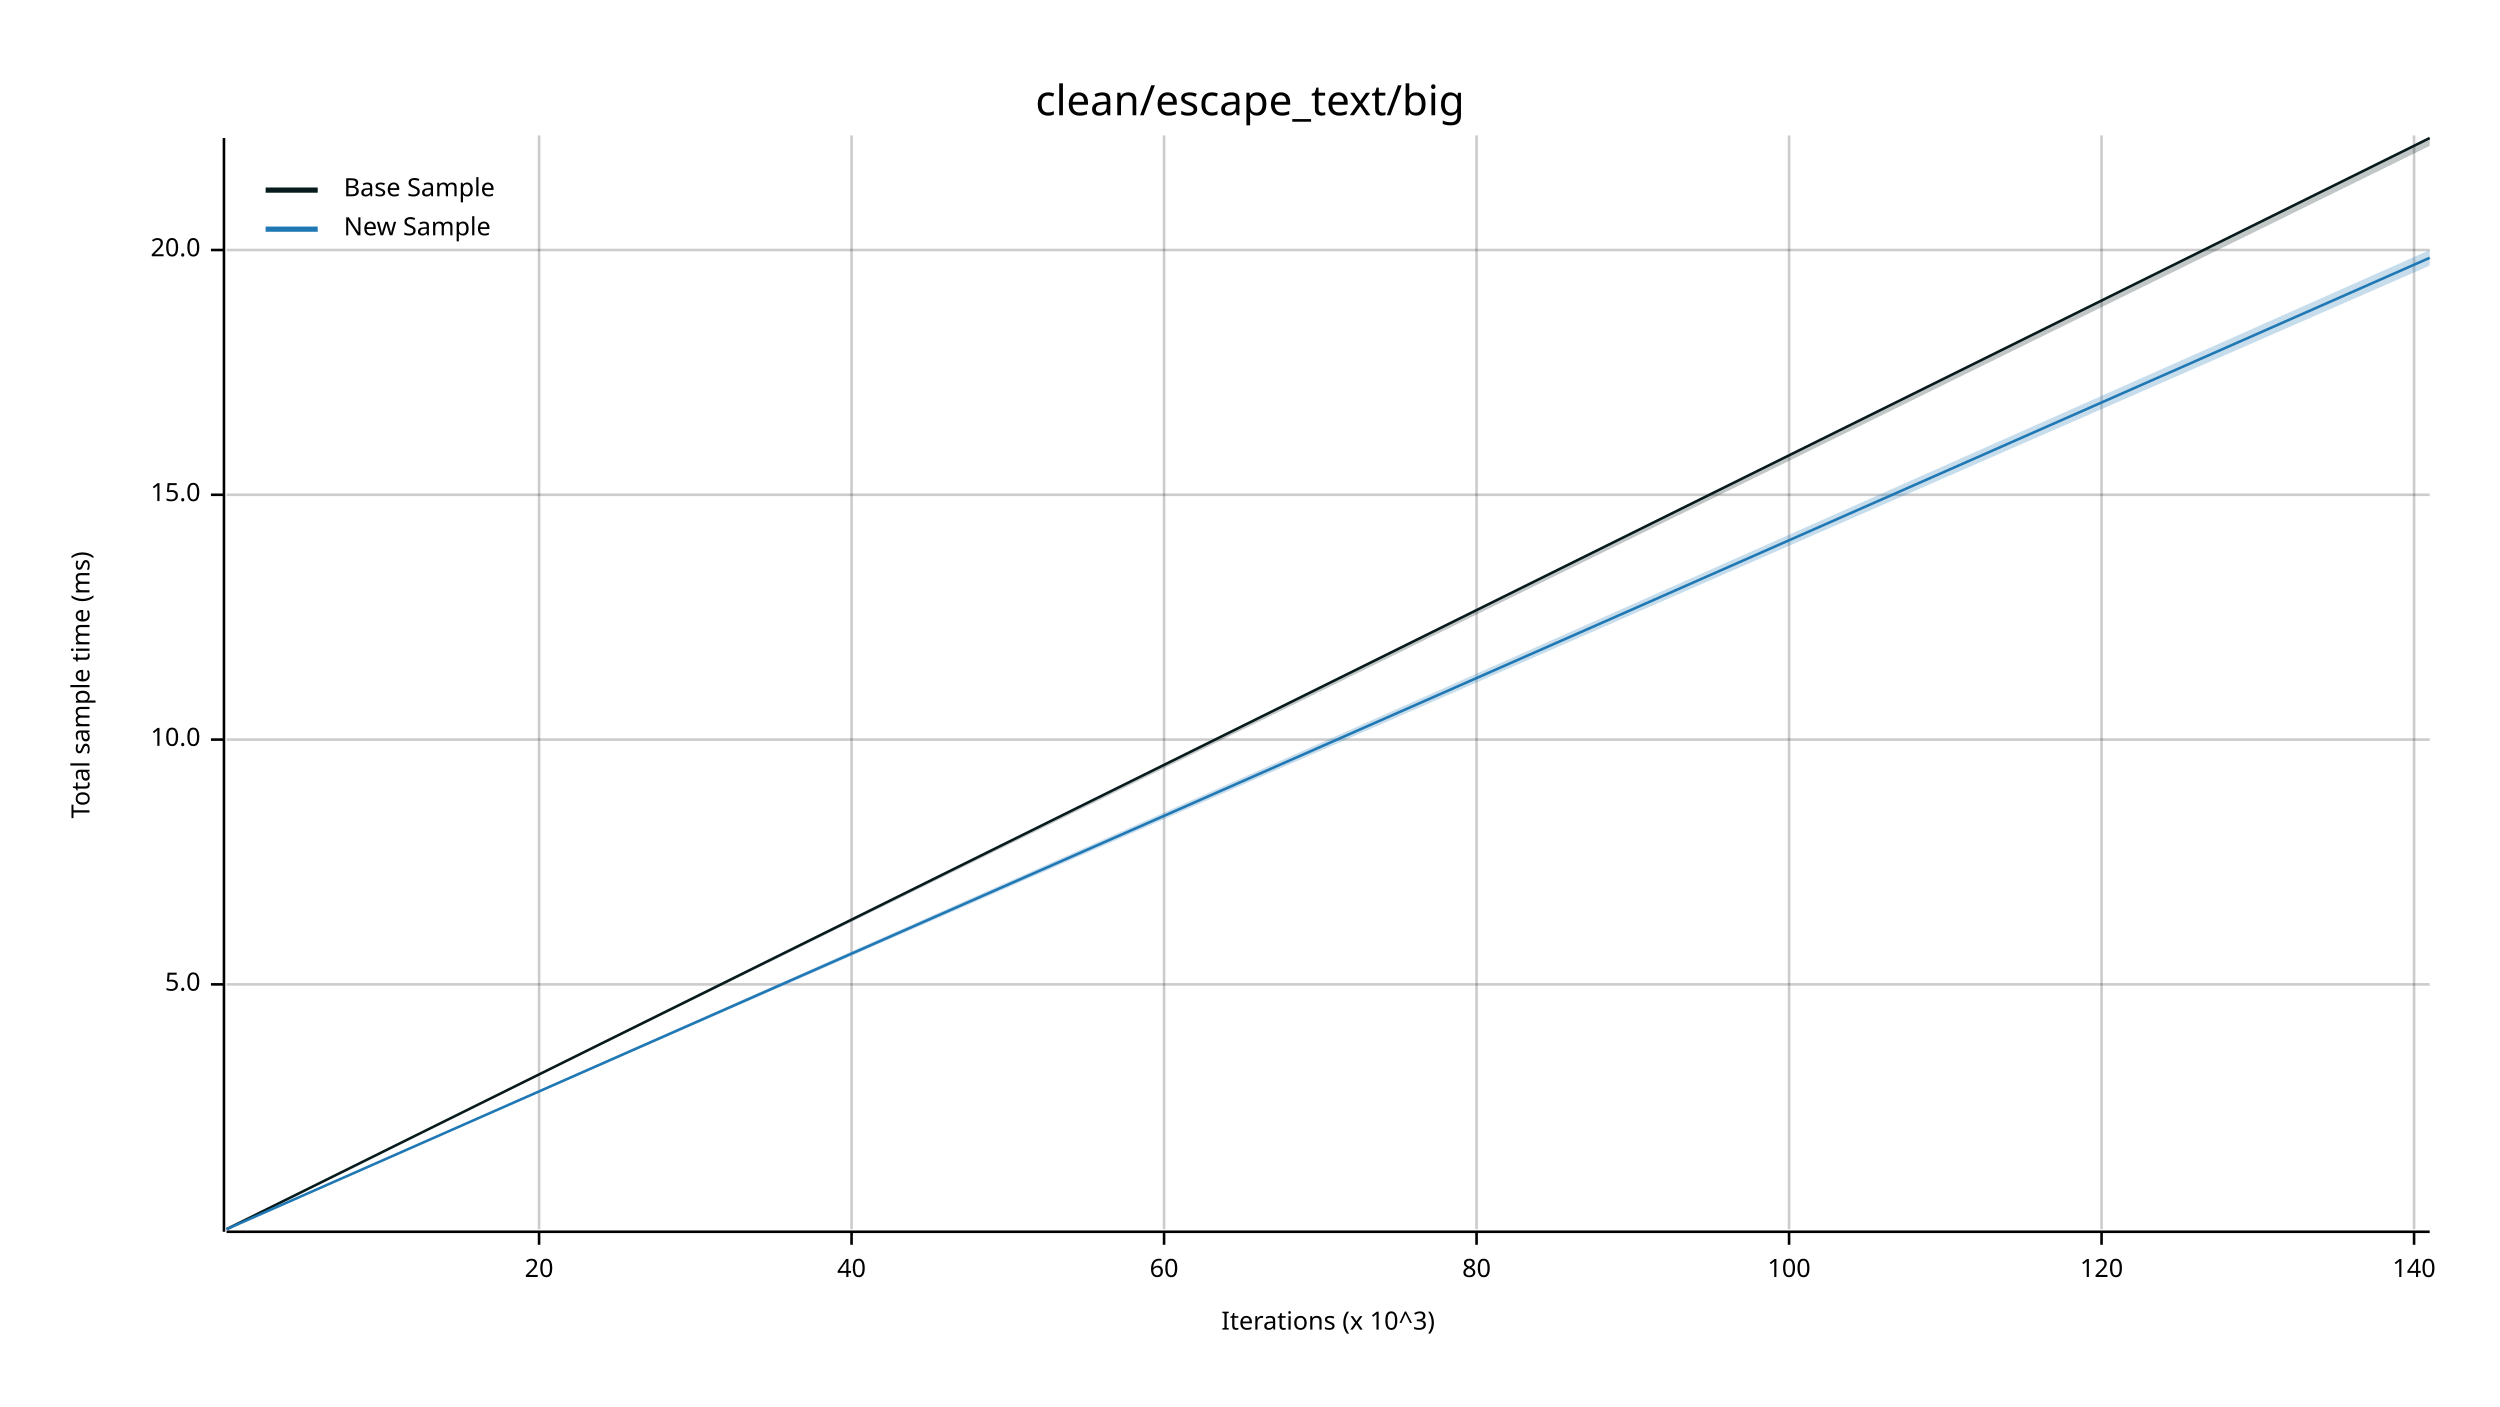
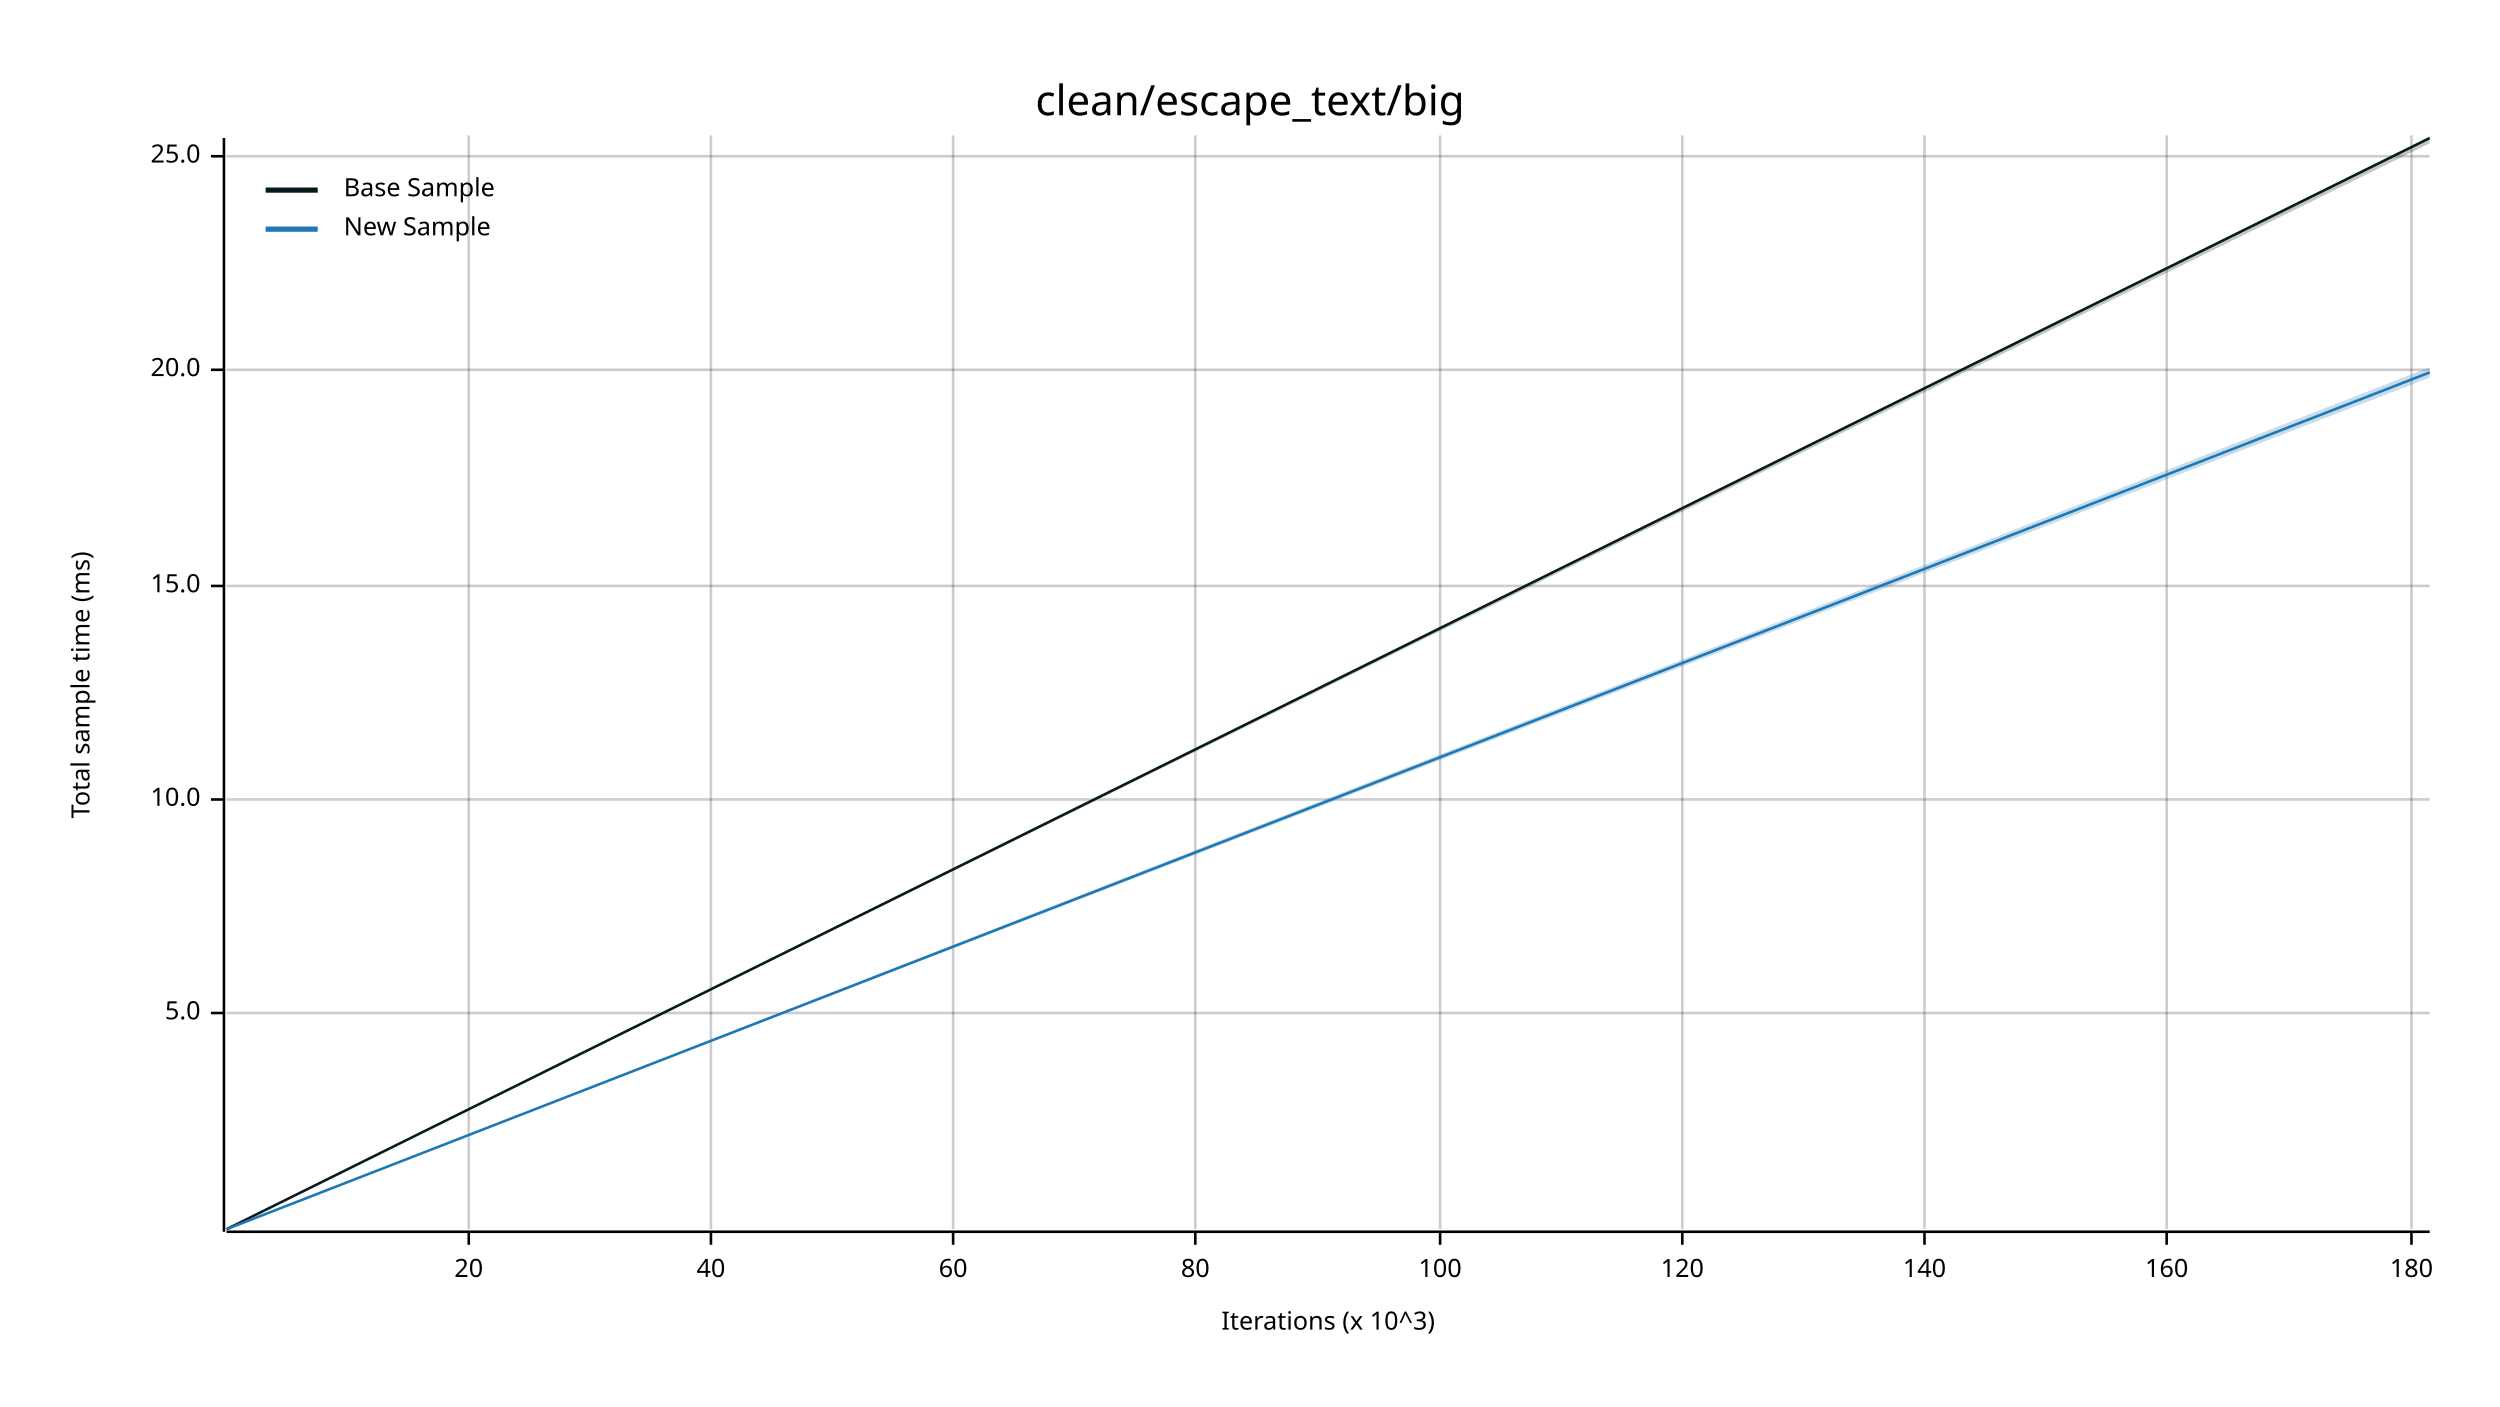
<svg xmlns="http://www.w3.org/2000/svg" width="960" height="540" viewBox="0 0 960 540">
  <text x="480" y="32" dy="0.76em" text-anchor="middle" font-family="sans-serif" font-size="16.129" opacity="1" fill="#000000">
clean/escape_text/big
</text>
  <text x="27" y="263" dy="0.76em" text-anchor="middle" font-family="sans-serif" font-size="9.677" opacity="1" fill="#000000" transform="rotate(270, 27, 263)">
Total sample time (ms)
</text>
  <text x="510" y="513" dy="-0.5ex" text-anchor="middle" font-family="sans-serif" font-size="9.677" opacity="1" fill="#000000">
Iterations (x 10^3)
</text>
-   <line opacity="0.2" stroke="#000000" stroke-width="1" x1="207" y1="472" x2="207" y2="52" />
-   <line opacity="0.2" stroke="#000000" stroke-width="1" x1="327" y1="472" x2="327" y2="52" />
-   <line opacity="0.2" stroke="#000000" stroke-width="1" x1="447" y1="472" x2="447" y2="52" />
-   <line opacity="0.2" stroke="#000000" stroke-width="1" x1="567" y1="472" x2="567" y2="52" />
-   <line opacity="0.2" stroke="#000000" stroke-width="1" x1="687" y1="472" x2="687" y2="52" />
-   <line opacity="0.2" stroke="#000000" stroke-width="1" x1="807" y1="472" x2="807" y2="52" />
-   <line opacity="0.2" stroke="#000000" stroke-width="1" x1="927" y1="472" x2="927" y2="52" />
-   <line opacity="0.2" stroke="#000000" stroke-width="1" x1="87" y1="378" x2="933" y2="378" />
-   <line opacity="0.2" stroke="#000000" stroke-width="1" x1="87" y1="284" x2="933" y2="284" />
-   <line opacity="0.2" stroke="#000000" stroke-width="1" x1="87" y1="190" x2="933" y2="190" />
-   <line opacity="0.2" stroke="#000000" stroke-width="1" x1="87" y1="96" x2="933" y2="96" />
+   <line opacity="0.2" stroke="#000000" stroke-width="1" x1="180" y1="472" x2="180" y2="52" />
+   <line opacity="0.2" stroke="#000000" stroke-width="1" x1="273" y1="472" x2="273" y2="52" />
+   <line opacity="0.2" stroke="#000000" stroke-width="1" x1="366" y1="472" x2="366" y2="52" />
+   <line opacity="0.2" stroke="#000000" stroke-width="1" x1="459" y1="472" x2="459" y2="52" />
+   <line opacity="0.2" stroke="#000000" stroke-width="1" x1="553" y1="472" x2="553" y2="52" />
+   <line opacity="0.2" stroke="#000000" stroke-width="1" x1="646" y1="472" x2="646" y2="52" />
+   <line opacity="0.2" stroke="#000000" stroke-width="1" x1="739" y1="472" x2="739" y2="52" />
+   <line opacity="0.2" stroke="#000000" stroke-width="1" x1="832" y1="472" x2="832" y2="52" />
+   <line opacity="0.2" stroke="#000000" stroke-width="1" x1="926" y1="472" x2="926" y2="52" />
+   <line opacity="0.2" stroke="#000000" stroke-width="1" x1="87" y1="389" x2="933" y2="389" />
+   <line opacity="0.2" stroke="#000000" stroke-width="1" x1="87" y1="307" x2="933" y2="307" />
+   <line opacity="0.2" stroke="#000000" stroke-width="1" x1="87" y1="225" x2="933" y2="225" />
+   <line opacity="0.2" stroke="#000000" stroke-width="1" x1="87" y1="142" x2="933" y2="142" />
+   <line opacity="0.2" stroke="#000000" stroke-width="1" x1="87" y1="60" x2="933" y2="60" />
  <polyline fill="none" opacity="1" stroke="#000000" stroke-width="1" points="86,53 86,473 " />
-   <text x="77" y="378" dy="0.5ex" text-anchor="end" font-family="sans-serif" font-size="9.677" opacity="1" fill="#000000">
+   <text x="77" y="389" dy="0.5ex" text-anchor="end" font-family="sans-serif" font-size="9.677" opacity="1" fill="#000000">
5.0
</text>
-   <polyline fill="none" opacity="1" stroke="#000000" stroke-width="1" points="81,378 86,378 " />
-   <text x="77" y="284" dy="0.5ex" text-anchor="end" font-family="sans-serif" font-size="9.677" opacity="1" fill="#000000">
+   <polyline fill="none" opacity="1" stroke="#000000" stroke-width="1" points="81,389 86,389 " />
+   <text x="77" y="307" dy="0.5ex" text-anchor="end" font-family="sans-serif" font-size="9.677" opacity="1" fill="#000000">
10.0
</text>
-   <polyline fill="none" opacity="1" stroke="#000000" stroke-width="1" points="81,284 86,284 " />
-   <text x="77" y="190" dy="0.5ex" text-anchor="end" font-family="sans-serif" font-size="9.677" opacity="1" fill="#000000">
+   <polyline fill="none" opacity="1" stroke="#000000" stroke-width="1" points="81,307 86,307 " />
+   <text x="77" y="225" dy="0.5ex" text-anchor="end" font-family="sans-serif" font-size="9.677" opacity="1" fill="#000000">
15.0
</text>
-   <polyline fill="none" opacity="1" stroke="#000000" stroke-width="1" points="81,190 86,190 " />
-   <text x="77" y="96" dy="0.5ex" text-anchor="end" font-family="sans-serif" font-size="9.677" opacity="1" fill="#000000">
+   <polyline fill="none" opacity="1" stroke="#000000" stroke-width="1" points="81,225 86,225 " />
+   <text x="77" y="142" dy="0.5ex" text-anchor="end" font-family="sans-serif" font-size="9.677" opacity="1" fill="#000000">
20.0
</text>
-   <polyline fill="none" opacity="1" stroke="#000000" stroke-width="1" points="81,96 86,96 " />
+   <polyline fill="none" opacity="1" stroke="#000000" stroke-width="1" points="81,142 86,142 " />
+   <text x="77" y="60" dy="0.5ex" text-anchor="end" font-family="sans-serif" font-size="9.677" opacity="1" fill="#000000">
+ 25.0
+ </text>
+   <polyline fill="none" opacity="1" stroke="#000000" stroke-width="1" points="81,60 86,60 " />
  <polyline fill="none" opacity="1" stroke="#000000" stroke-width="1" points="87,473 933,473 " />
-   <text x="207" y="483" dy="0.76em" text-anchor="middle" font-family="sans-serif" font-size="9.677" opacity="1" fill="#000000">
+   <text x="180" y="483" dy="0.76em" text-anchor="middle" font-family="sans-serif" font-size="9.677" opacity="1" fill="#000000">
20
</text>
-   <polyline fill="none" opacity="1" stroke="#000000" stroke-width="1" points="207,473 207,478 " />
-   <text x="327" y="483" dy="0.76em" text-anchor="middle" font-family="sans-serif" font-size="9.677" opacity="1" fill="#000000">
+   <polyline fill="none" opacity="1" stroke="#000000" stroke-width="1" points="180,473 180,478 " />
+   <text x="273" y="483" dy="0.76em" text-anchor="middle" font-family="sans-serif" font-size="9.677" opacity="1" fill="#000000">
40
</text>
-   <polyline fill="none" opacity="1" stroke="#000000" stroke-width="1" points="327,473 327,478 " />
-   <text x="447" y="483" dy="0.76em" text-anchor="middle" font-family="sans-serif" font-size="9.677" opacity="1" fill="#000000">
+   <polyline fill="none" opacity="1" stroke="#000000" stroke-width="1" points="273,473 273,478 " />
+   <text x="366" y="483" dy="0.76em" text-anchor="middle" font-family="sans-serif" font-size="9.677" opacity="1" fill="#000000">
60
</text>
-   <polyline fill="none" opacity="1" stroke="#000000" stroke-width="1" points="447,473 447,478 " />
-   <text x="567" y="483" dy="0.76em" text-anchor="middle" font-family="sans-serif" font-size="9.677" opacity="1" fill="#000000">
+   <polyline fill="none" opacity="1" stroke="#000000" stroke-width="1" points="366,473 366,478 " />
+   <text x="459" y="483" dy="0.76em" text-anchor="middle" font-family="sans-serif" font-size="9.677" opacity="1" fill="#000000">
80
</text>
-   <polyline fill="none" opacity="1" stroke="#000000" stroke-width="1" points="567,473 567,478 " />
-   <text x="687" y="483" dy="0.76em" text-anchor="middle" font-family="sans-serif" font-size="9.677" opacity="1" fill="#000000">
+   <polyline fill="none" opacity="1" stroke="#000000" stroke-width="1" points="459,473 459,478 " />
+   <text x="553" y="483" dy="0.76em" text-anchor="middle" font-family="sans-serif" font-size="9.677" opacity="1" fill="#000000">
100
</text>
-   <polyline fill="none" opacity="1" stroke="#000000" stroke-width="1" points="687,473 687,478 " />
-   <text x="807" y="483" dy="0.76em" text-anchor="middle" font-family="sans-serif" font-size="9.677" opacity="1" fill="#000000">
+   <polyline fill="none" opacity="1" stroke="#000000" stroke-width="1" points="553,473 553,478 " />
+   <text x="646" y="483" dy="0.76em" text-anchor="middle" font-family="sans-serif" font-size="9.677" opacity="1" fill="#000000">
120
</text>
-   <polyline fill="none" opacity="1" stroke="#000000" stroke-width="1" points="807,473 807,478 " />
-   <text x="927" y="483" dy="0.76em" text-anchor="middle" font-family="sans-serif" font-size="9.677" opacity="1" fill="#000000">
+   <polyline fill="none" opacity="1" stroke="#000000" stroke-width="1" points="646,473 646,478 " />
+   <text x="739" y="483" dy="0.76em" text-anchor="middle" font-family="sans-serif" font-size="9.677" opacity="1" fill="#000000">
140
</text>
-   <polyline fill="none" opacity="1" stroke="#000000" stroke-width="1" points="927,473 927,478 " />
+   <polyline fill="none" opacity="1" stroke="#000000" stroke-width="1" points="739,473 739,478 " />
+   <text x="832" y="483" dy="0.76em" text-anchor="middle" font-family="sans-serif" font-size="9.677" opacity="1" fill="#000000">
+ 160
+ </text>
+   <polyline fill="none" opacity="1" stroke="#000000" stroke-width="1" points="832,473 832,478 " />
+   <text x="926" y="483" dy="0.76em" text-anchor="middle" font-family="sans-serif" font-size="9.677" opacity="1" fill="#000000">
+ 180
+ </text>
+   <polyline fill="none" opacity="1" stroke="#000000" stroke-width="1" points="926,473 926,478 " />
  <polyline fill="none" opacity="1" stroke="#071A1C" stroke-width="1" points="87,472 933,53 " />
-   <polygon opacity="0.25" fill="#071A1C" points="87,472 933,56 933,53 " />
-   <polyline fill="none" opacity="1" stroke="#1F78B4" stroke-width="1" points="87,472 933,99 " />
-   <polygon opacity="0.25" fill="#1F78B4" points="87,472 933,102 933,96 " />
+   <polygon opacity="0.25" fill="#071A1C" points="87,472 933,55 933,53 " />
+   <polyline fill="none" opacity="1" stroke="#1F78B4" stroke-width="1" points="87,472 933,143 " />
+   <polygon opacity="0.25" fill="#1F78B4" points="87,472 933,145 933,141 " />
  <text x="132" y="68" dy="0.76em" text-anchor="start" font-family="sans-serif" font-size="9.677" opacity="1" fill="#000000">
Base Sample
</text>
  <text x="132" y="83" dy="0.76em" text-anchor="start" font-family="sans-serif" font-size="9.677" opacity="1" fill="#000000">
New Sample
</text>
  <polyline fill="none" opacity="1" stroke="#071A1C" stroke-width="2" points="102,73 122,73 " />
  <polyline fill="none" opacity="1" stroke="#1F78B4" stroke-width="2" points="102,88 122,88 " />
</svg>
